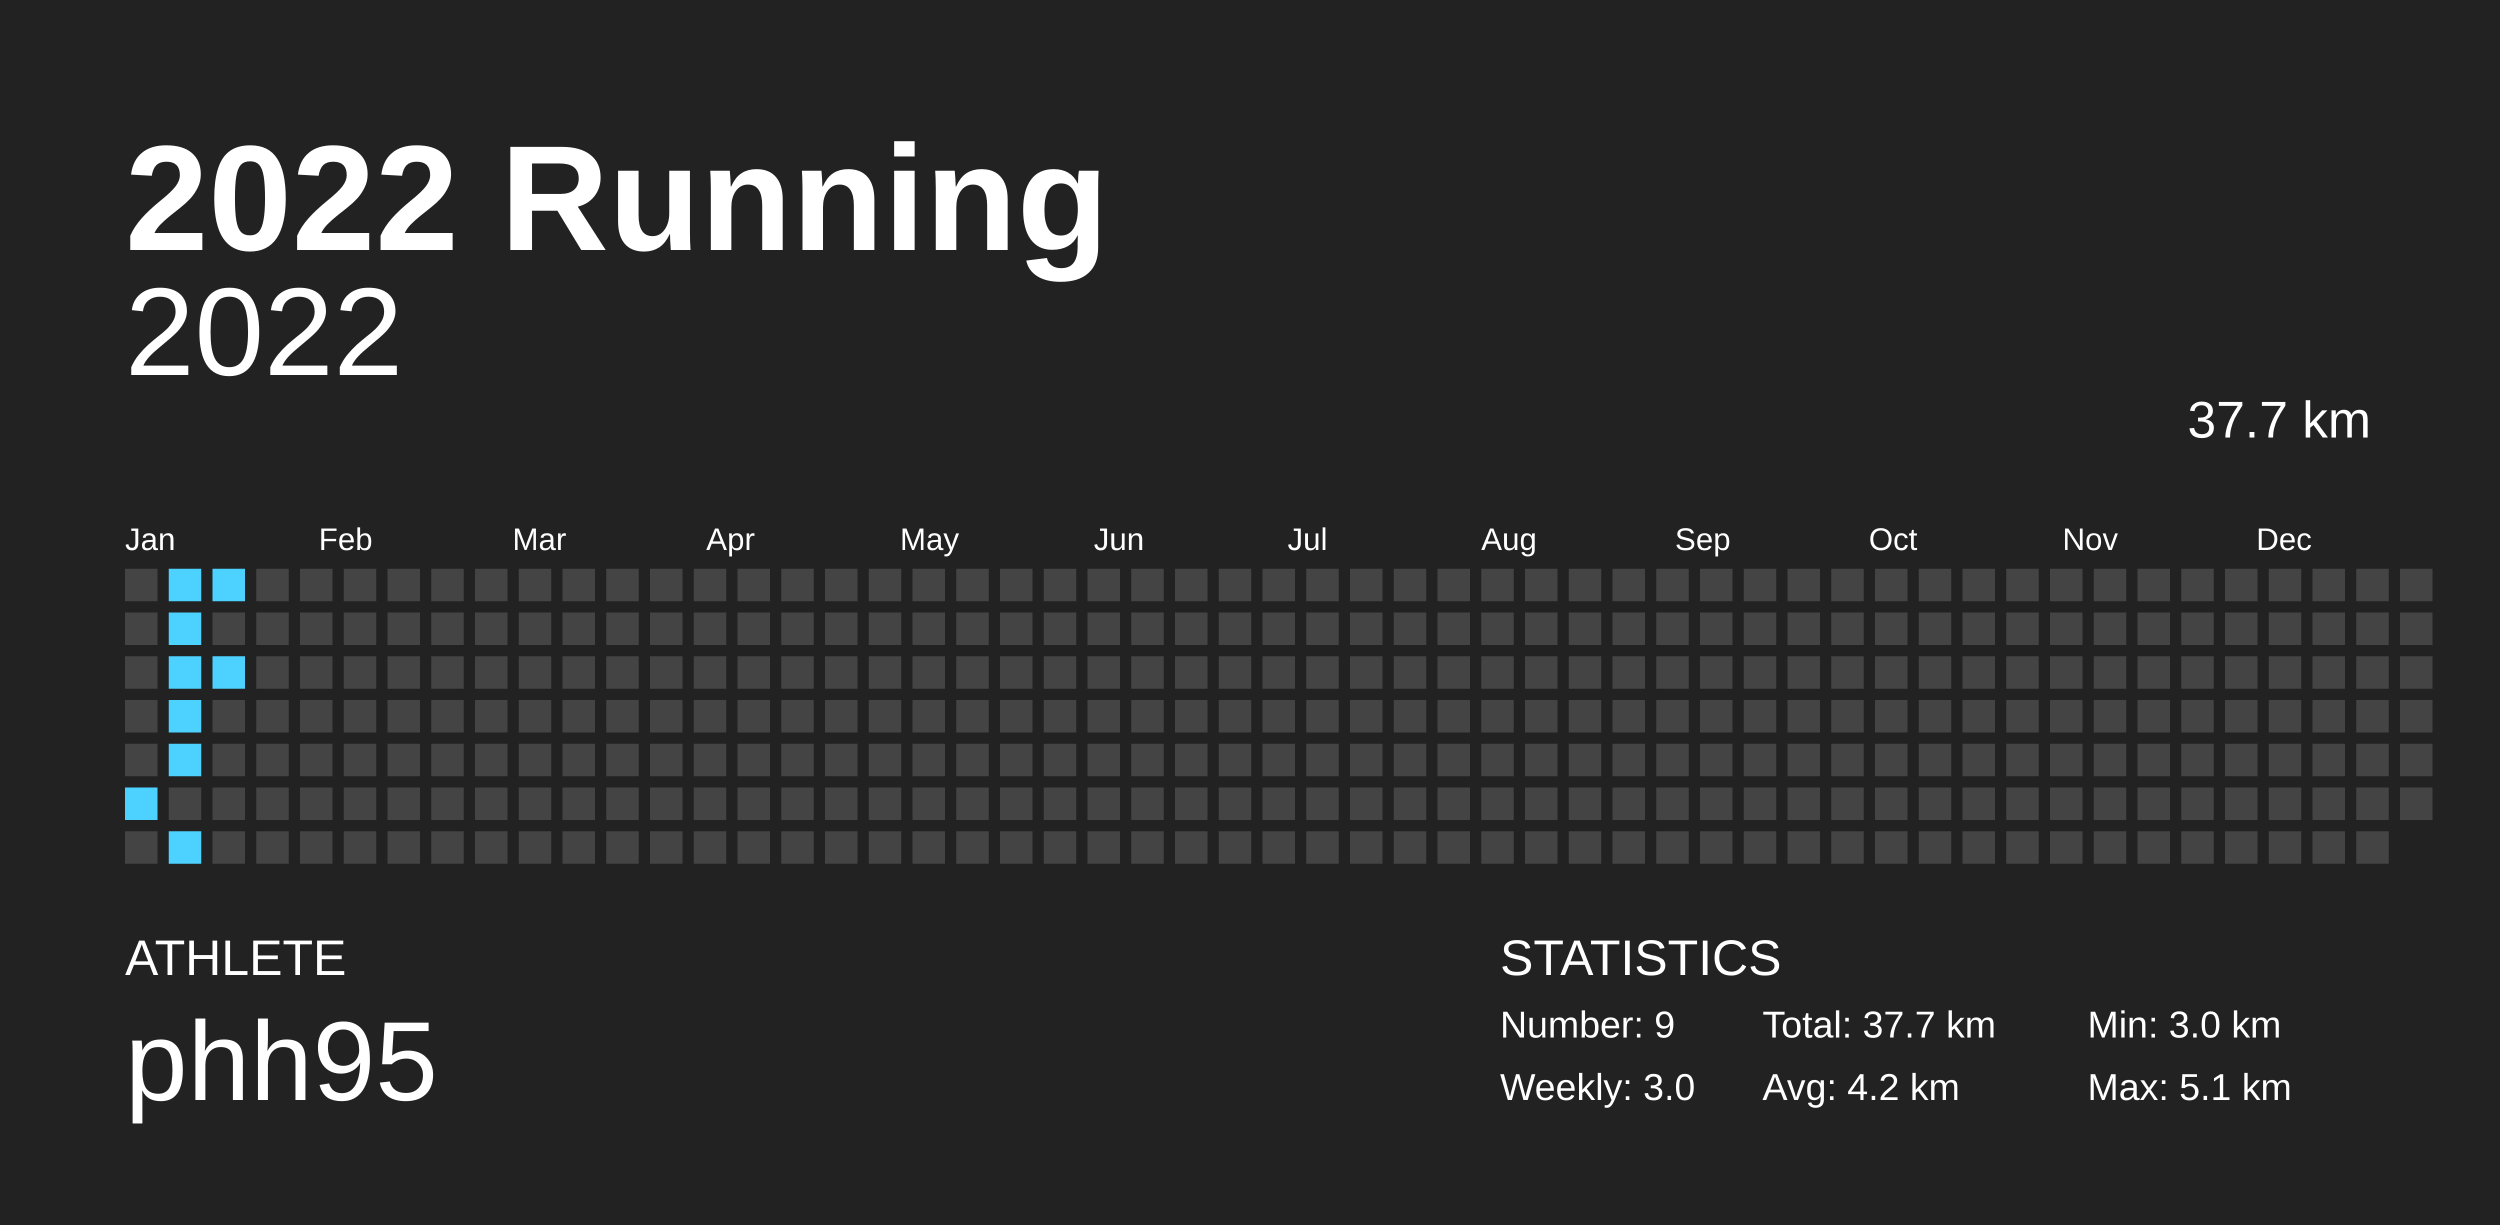
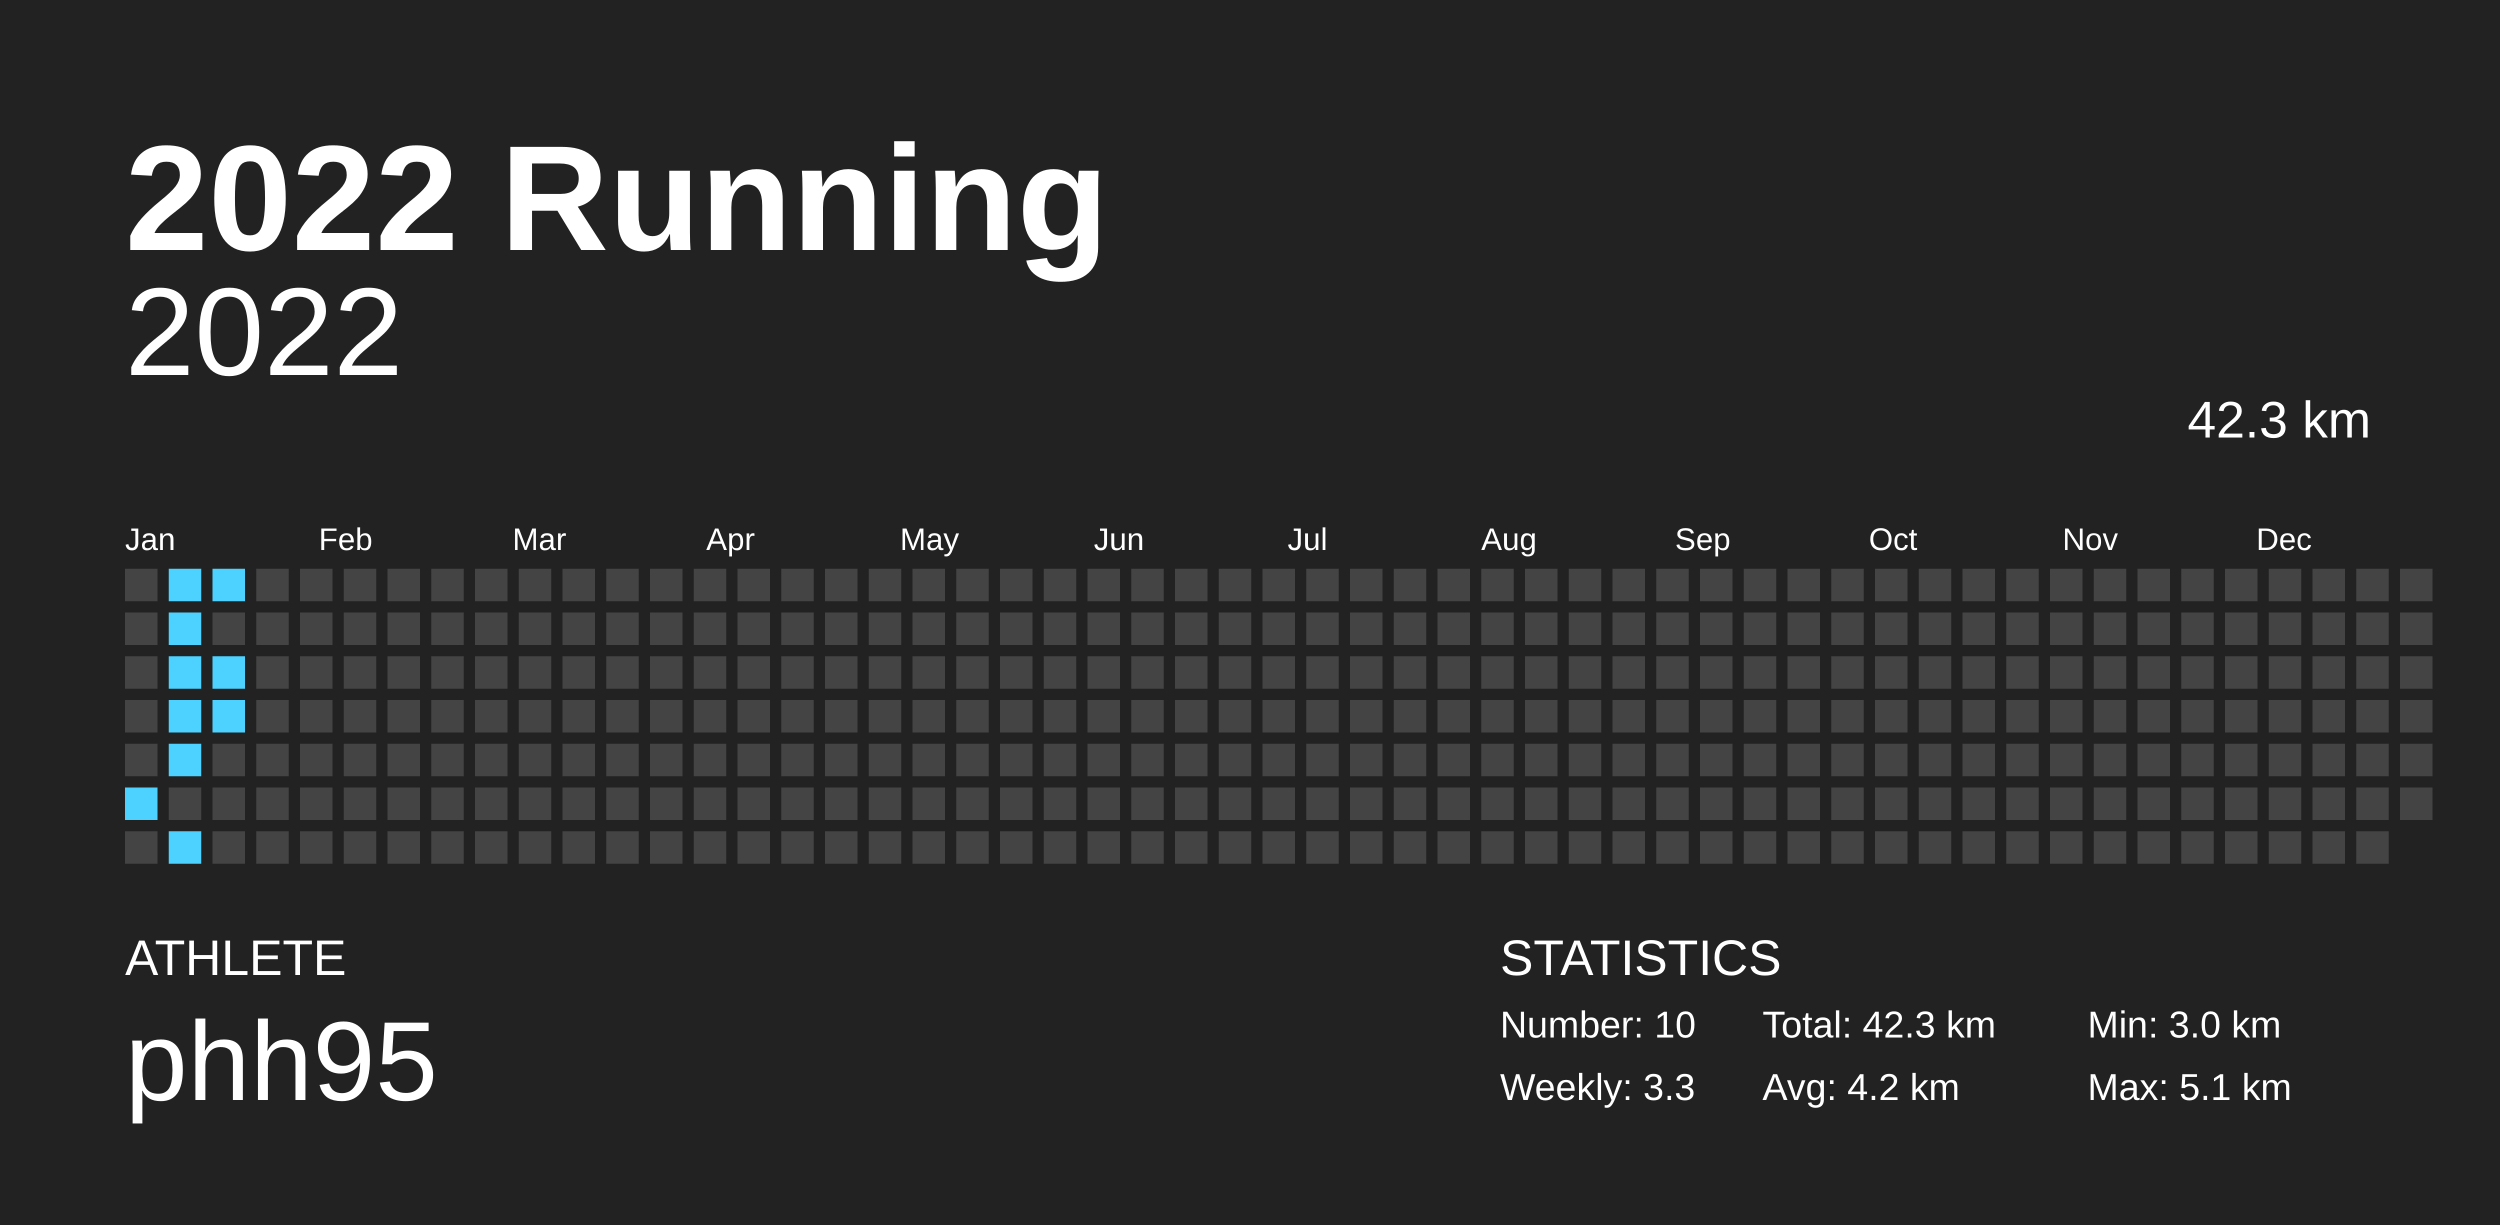
<svg xmlns="http://www.w3.org/2000/svg" baseProfile="full" height="98mm" version="1.1" viewBox="0,0,200,98" width="200mm">
  <defs />
  <rect fill="#222222" height="98" width="200" x="0" y="0" />
  <text fill="#FFFFFF" style="font-size:12px; font-family:Arial; font-weight:bold;" x="10" y="20">2022 Running</text>
  <text fill="#FFFFFF" style="font-size:4px; font-family:Arial" x="10" y="78">ATHLETE</text>
  <text fill="#FFFFFF" style="font-size:9px; font-family:Arial" x="10" y="88">phh95</text>
  <text fill="#FFFFFF" style="font-size:4px; font-family:Arial" x="120" y="78">STATISTICS</text>
-   <text fill="#FFFFFF" style="font-size:3px; font-family:Arial" x="120" y="83">Number: 9</text>
-   <text fill="#FFFFFF" style="font-size:3px; font-family:Arial" x="120" y="88">Weekly: 3.0</text>
-   <text fill="#FFFFFF" style="font-size:3px; font-family:Arial" x="141" y="83">Total: 37.7 km</text>
+   <text fill="#FFFFFF" style="font-size:3px; font-family:Arial" x="120" y="83">Number: 10</text>
+   <text fill="#FFFFFF" style="font-size:3px; font-family:Arial" x="120" y="88">Weekly: 3.3</text>
+   <text fill="#FFFFFF" style="font-size:3px; font-family:Arial" x="141" y="83">Total: 42.3 km</text>
  <text fill="#FFFFFF" style="font-size:3px; font-family:Arial" x="141" y="88">Avg: 4.2 km</text>
  <text fill="#FFFFFF" style="font-size:3px; font-family:Arial" x="167" y="83">Min: 3.0 km</text>
  <text fill="#FFFFFF" style="font-size:3px; font-family:Arial" x="167" y="88">Max: 5.1 km</text>
  <text alignment-baseline="hanging" fill="#FFFFFF" style="font-size:10.0px; font-family:Arial;" x="10" y="30">2022</text>
-   <text alignment-baseline="hanging" fill="#FFFFFF" style="font-size:4.125px; font-family:Arial;" x="175" y="35">37.7 km</text>
+   <text alignment-baseline="hanging" fill="#FFFFFF" style="font-size:4.125px; font-family:Arial;" x="175" y="35">42.3 km</text>
  <text fill="#FFFFFF" style="font-size:2.5px; font-family:Arial" x="10.0" y="44">Jan</text>
  <text fill="#FFFFFF" style="font-size:2.5px; font-family:Arial" x="25.5" y="44">Feb</text>
  <text fill="#FFFFFF" style="font-size:2.5px; font-family:Arial" x="41.0" y="44">Mar</text>
  <text fill="#FFFFFF" style="font-size:2.5px; font-family:Arial" x="56.5" y="44">Apr</text>
  <text fill="#FFFFFF" style="font-size:2.5px; font-family:Arial" x="72.0" y="44">May</text>
  <text fill="#FFFFFF" style="font-size:2.5px; font-family:Arial" x="87.5" y="44">Jun</text>
  <text fill="#FFFFFF" style="font-size:2.5px; font-family:Arial" x="103.0" y="44">Jul</text>
  <text fill="#FFFFFF" style="font-size:2.5px; font-family:Arial" x="118.5" y="44">Aug</text>
  <text fill="#FFFFFF" style="font-size:2.5px; font-family:Arial" x="134.0" y="44">Sep</text>
  <text fill="#FFFFFF" style="font-size:2.5px; font-family:Arial" x="149.5" y="44">Oct</text>
  <text fill="#FFFFFF" style="font-size:2.5px; font-family:Arial" x="165.0" y="44">Nov</text>
  <text fill="#FFFFFF" style="font-size:2.5px; font-family:Arial" x="180.5" y="44">Dec</text>
  <rect fill="#444444" height="2.6" width="2.6" x="10.0" y="45.5" />
  <rect fill="#444444" height="2.6" width="2.6" x="10.0" y="49.0" />
  <rect fill="#444444" height="2.6" width="2.6" x="10.0" y="52.5" />
  <rect fill="#444444" height="2.6" width="2.6" x="10.0" y="56.0" />
  <rect fill="#444444" height="2.6" width="2.6" x="10.0" y="59.5" />
  <rect fill="#4dd2ff" height="2.6" width="2.6" x="10.0" y="63.0" />
  <rect fill="#444444" height="2.6" width="2.6" x="10.0" y="66.5" />
  <rect fill="#4dd2ff" height="2.6" width="2.6" x="13.5" y="45.5" />
  <rect fill="#4dd2ff" height="2.6" width="2.6" x="13.5" y="49.0" />
  <rect fill="#4dd2ff" height="2.6" width="2.6" x="13.5" y="52.5" />
  <rect fill="#4dd2ff" height="2.6" width="2.6" x="13.5" y="56.0" />
  <rect fill="#4dd2ff" height="2.6" width="2.6" x="13.5" y="59.5" />
  <rect fill="#444444" height="2.6" width="2.6" x="13.5" y="63.0" />
  <rect fill="#4dd2ff" height="2.6" width="2.6" x="13.5" y="66.5" />
  <rect fill="#4dd2ff" height="2.6" width="2.6" x="17.0" y="45.5" />
  <rect fill="#444444" height="2.6" width="2.6" x="17.0" y="49.0" />
  <rect fill="#4dd2ff" height="2.6" width="2.6" x="17.0" y="52.5" />
-   <rect fill="#444444" height="2.6" width="2.6" x="17.0" y="56.0" />
+   <rect fill="#4dd2ff" height="2.6" width="2.6" x="17.0" y="56.0" />
  <rect fill="#444444" height="2.6" width="2.6" x="17.0" y="59.5" />
  <rect fill="#444444" height="2.6" width="2.6" x="17.0" y="63.0" />
  <rect fill="#444444" height="2.6" width="2.6" x="17.0" y="66.5" />
  <rect fill="#444444" height="2.6" width="2.6" x="20.5" y="45.5" />
  <rect fill="#444444" height="2.6" width="2.6" x="20.5" y="49.0" />
  <rect fill="#444444" height="2.6" width="2.6" x="20.5" y="52.5" />
  <rect fill="#444444" height="2.6" width="2.6" x="20.5" y="56.0" />
  <rect fill="#444444" height="2.6" width="2.6" x="20.5" y="59.5" />
  <rect fill="#444444" height="2.6" width="2.6" x="20.5" y="63.0" />
  <rect fill="#444444" height="2.6" width="2.6" x="20.5" y="66.5" />
  <rect fill="#444444" height="2.6" width="2.6" x="24.0" y="45.5" />
  <rect fill="#444444" height="2.6" width="2.6" x="24.0" y="49.0" />
  <rect fill="#444444" height="2.6" width="2.6" x="24.0" y="52.5" />
  <rect fill="#444444" height="2.6" width="2.6" x="24.0" y="56.0" />
  <rect fill="#444444" height="2.6" width="2.6" x="24.0" y="59.5" />
  <rect fill="#444444" height="2.6" width="2.6" x="24.0" y="63.0" />
  <rect fill="#444444" height="2.6" width="2.6" x="24.0" y="66.5" />
  <rect fill="#444444" height="2.6" width="2.6" x="27.5" y="45.5" />
  <rect fill="#444444" height="2.6" width="2.6" x="27.5" y="49.0" />
  <rect fill="#444444" height="2.6" width="2.6" x="27.5" y="52.5" />
  <rect fill="#444444" height="2.6" width="2.6" x="27.5" y="56.0" />
  <rect fill="#444444" height="2.6" width="2.6" x="27.5" y="59.5" />
  <rect fill="#444444" height="2.6" width="2.6" x="27.5" y="63.0" />
  <rect fill="#444444" height="2.6" width="2.6" x="27.5" y="66.5" />
  <rect fill="#444444" height="2.6" width="2.6" x="31.0" y="45.5" />
  <rect fill="#444444" height="2.6" width="2.6" x="31.0" y="49.0" />
  <rect fill="#444444" height="2.6" width="2.6" x="31.0" y="52.5" />
  <rect fill="#444444" height="2.6" width="2.6" x="31.0" y="56.0" />
  <rect fill="#444444" height="2.6" width="2.6" x="31.0" y="59.5" />
  <rect fill="#444444" height="2.6" width="2.6" x="31.0" y="63.0" />
  <rect fill="#444444" height="2.6" width="2.6" x="31.0" y="66.5" />
  <rect fill="#444444" height="2.6" width="2.6" x="34.5" y="45.5" />
  <rect fill="#444444" height="2.6" width="2.6" x="34.5" y="49.0" />
  <rect fill="#444444" height="2.6" width="2.6" x="34.5" y="52.5" />
  <rect fill="#444444" height="2.6" width="2.6" x="34.5" y="56.0" />
  <rect fill="#444444" height="2.6" width="2.6" x="34.5" y="59.5" />
  <rect fill="#444444" height="2.6" width="2.6" x="34.5" y="63.0" />
  <rect fill="#444444" height="2.6" width="2.6" x="34.5" y="66.5" />
  <rect fill="#444444" height="2.6" width="2.6" x="38.0" y="45.5" />
  <rect fill="#444444" height="2.6" width="2.6" x="38.0" y="49.0" />
  <rect fill="#444444" height="2.6" width="2.6" x="38.0" y="52.5" />
  <rect fill="#444444" height="2.6" width="2.6" x="38.0" y="56.0" />
  <rect fill="#444444" height="2.6" width="2.6" x="38.0" y="59.5" />
  <rect fill="#444444" height="2.6" width="2.6" x="38.0" y="63.0" />
  <rect fill="#444444" height="2.6" width="2.6" x="38.0" y="66.5" />
  <rect fill="#444444" height="2.6" width="2.6" x="41.5" y="45.5" />
  <rect fill="#444444" height="2.6" width="2.6" x="41.5" y="49.0" />
  <rect fill="#444444" height="2.6" width="2.6" x="41.5" y="52.5" />
  <rect fill="#444444" height="2.6" width="2.6" x="41.5" y="56.0" />
  <rect fill="#444444" height="2.6" width="2.6" x="41.5" y="59.5" />
  <rect fill="#444444" height="2.6" width="2.6" x="41.5" y="63.0" />
  <rect fill="#444444" height="2.6" width="2.6" x="41.5" y="66.5" />
  <rect fill="#444444" height="2.6" width="2.6" x="45.0" y="45.5" />
  <rect fill="#444444" height="2.6" width="2.6" x="45.0" y="49.0" />
  <rect fill="#444444" height="2.6" width="2.6" x="45.0" y="52.5" />
  <rect fill="#444444" height="2.6" width="2.6" x="45.0" y="56.0" />
  <rect fill="#444444" height="2.6" width="2.6" x="45.0" y="59.5" />
  <rect fill="#444444" height="2.6" width="2.6" x="45.0" y="63.0" />
  <rect fill="#444444" height="2.6" width="2.6" x="45.0" y="66.5" />
  <rect fill="#444444" height="2.6" width="2.6" x="48.5" y="45.5" />
  <rect fill="#444444" height="2.6" width="2.6" x="48.5" y="49.0" />
  <rect fill="#444444" height="2.6" width="2.6" x="48.5" y="52.5" />
  <rect fill="#444444" height="2.6" width="2.6" x="48.5" y="56.0" />
  <rect fill="#444444" height="2.6" width="2.6" x="48.5" y="59.5" />
  <rect fill="#444444" height="2.6" width="2.6" x="48.5" y="63.0" />
  <rect fill="#444444" height="2.6" width="2.6" x="48.5" y="66.5" />
  <rect fill="#444444" height="2.6" width="2.6" x="52.0" y="45.5" />
  <rect fill="#444444" height="2.6" width="2.6" x="52.0" y="49.0" />
  <rect fill="#444444" height="2.6" width="2.6" x="52.0" y="52.5" />
  <rect fill="#444444" height="2.6" width="2.6" x="52.0" y="56.0" />
  <rect fill="#444444" height="2.6" width="2.6" x="52.0" y="59.5" />
  <rect fill="#444444" height="2.6" width="2.6" x="52.0" y="63.0" />
  <rect fill="#444444" height="2.6" width="2.6" x="52.0" y="66.5" />
  <rect fill="#444444" height="2.6" width="2.6" x="55.5" y="45.5" />
  <rect fill="#444444" height="2.6" width="2.6" x="55.5" y="49.0" />
  <rect fill="#444444" height="2.6" width="2.6" x="55.5" y="52.5" />
  <rect fill="#444444" height="2.6" width="2.6" x="55.5" y="56.0" />
  <rect fill="#444444" height="2.6" width="2.6" x="55.5" y="59.5" />
  <rect fill="#444444" height="2.6" width="2.6" x="55.5" y="63.0" />
  <rect fill="#444444" height="2.6" width="2.6" x="55.5" y="66.5" />
  <rect fill="#444444" height="2.6" width="2.6" x="59.0" y="45.5" />
  <rect fill="#444444" height="2.6" width="2.6" x="59.0" y="49.0" />
  <rect fill="#444444" height="2.6" width="2.6" x="59.0" y="52.5" />
  <rect fill="#444444" height="2.6" width="2.6" x="59.0" y="56.0" />
  <rect fill="#444444" height="2.6" width="2.6" x="59.0" y="59.5" />
  <rect fill="#444444" height="2.6" width="2.6" x="59.0" y="63.0" />
  <rect fill="#444444" height="2.6" width="2.6" x="59.0" y="66.5" />
  <rect fill="#444444" height="2.6" width="2.6" x="62.5" y="45.5" />
  <rect fill="#444444" height="2.6" width="2.6" x="62.5" y="49.0" />
  <rect fill="#444444" height="2.6" width="2.6" x="62.5" y="52.5" />
  <rect fill="#444444" height="2.6" width="2.6" x="62.5" y="56.0" />
  <rect fill="#444444" height="2.6" width="2.6" x="62.5" y="59.5" />
  <rect fill="#444444" height="2.6" width="2.6" x="62.5" y="63.0" />
  <rect fill="#444444" height="2.6" width="2.6" x="62.5" y="66.5" />
  <rect fill="#444444" height="2.6" width="2.6" x="66.0" y="45.5" />
  <rect fill="#444444" height="2.6" width="2.6" x="66.0" y="49.0" />
  <rect fill="#444444" height="2.6" width="2.6" x="66.0" y="52.5" />
  <rect fill="#444444" height="2.6" width="2.6" x="66.0" y="56.0" />
  <rect fill="#444444" height="2.6" width="2.6" x="66.0" y="59.5" />
  <rect fill="#444444" height="2.6" width="2.6" x="66.0" y="63.0" />
  <rect fill="#444444" height="2.6" width="2.6" x="66.0" y="66.5" />
  <rect fill="#444444" height="2.6" width="2.6" x="69.5" y="45.5" />
  <rect fill="#444444" height="2.6" width="2.6" x="69.5" y="49.0" />
  <rect fill="#444444" height="2.6" width="2.6" x="69.5" y="52.5" />
  <rect fill="#444444" height="2.6" width="2.6" x="69.5" y="56.0" />
  <rect fill="#444444" height="2.6" width="2.6" x="69.5" y="59.5" />
  <rect fill="#444444" height="2.6" width="2.6" x="69.5" y="63.0" />
  <rect fill="#444444" height="2.6" width="2.6" x="69.5" y="66.5" />
  <rect fill="#444444" height="2.6" width="2.6" x="73.0" y="45.5" />
  <rect fill="#444444" height="2.6" width="2.6" x="73.0" y="49.0" />
  <rect fill="#444444" height="2.6" width="2.6" x="73.0" y="52.5" />
  <rect fill="#444444" height="2.6" width="2.6" x="73.0" y="56.0" />
  <rect fill="#444444" height="2.6" width="2.6" x="73.0" y="59.5" />
  <rect fill="#444444" height="2.6" width="2.6" x="73.0" y="63.0" />
  <rect fill="#444444" height="2.6" width="2.6" x="73.0" y="66.5" />
  <rect fill="#444444" height="2.6" width="2.6" x="76.5" y="45.5" />
  <rect fill="#444444" height="2.6" width="2.6" x="76.5" y="49.0" />
  <rect fill="#444444" height="2.6" width="2.6" x="76.5" y="52.5" />
  <rect fill="#444444" height="2.6" width="2.6" x="76.5" y="56.0" />
  <rect fill="#444444" height="2.6" width="2.6" x="76.5" y="59.5" />
  <rect fill="#444444" height="2.6" width="2.6" x="76.5" y="63.0" />
  <rect fill="#444444" height="2.6" width="2.6" x="76.5" y="66.5" />
  <rect fill="#444444" height="2.6" width="2.6" x="80.0" y="45.5" />
  <rect fill="#444444" height="2.6" width="2.6" x="80.0" y="49.0" />
  <rect fill="#444444" height="2.6" width="2.6" x="80.0" y="52.5" />
  <rect fill="#444444" height="2.6" width="2.6" x="80.0" y="56.0" />
  <rect fill="#444444" height="2.6" width="2.6" x="80.0" y="59.5" />
  <rect fill="#444444" height="2.6" width="2.6" x="80.0" y="63.0" />
  <rect fill="#444444" height="2.6" width="2.6" x="80.0" y="66.5" />
  <rect fill="#444444" height="2.6" width="2.6" x="83.5" y="45.5" />
  <rect fill="#444444" height="2.6" width="2.6" x="83.5" y="49.0" />
  <rect fill="#444444" height="2.6" width="2.6" x="83.5" y="52.5" />
  <rect fill="#444444" height="2.6" width="2.6" x="83.5" y="56.0" />
  <rect fill="#444444" height="2.6" width="2.6" x="83.5" y="59.5" />
  <rect fill="#444444" height="2.6" width="2.6" x="83.5" y="63.0" />
  <rect fill="#444444" height="2.6" width="2.6" x="83.5" y="66.5" />
  <rect fill="#444444" height="2.6" width="2.6" x="87.0" y="45.5" />
  <rect fill="#444444" height="2.6" width="2.6" x="87.0" y="49.0" />
  <rect fill="#444444" height="2.6" width="2.6" x="87.0" y="52.5" />
  <rect fill="#444444" height="2.6" width="2.6" x="87.0" y="56.0" />
  <rect fill="#444444" height="2.6" width="2.6" x="87.0" y="59.5" />
  <rect fill="#444444" height="2.6" width="2.6" x="87.0" y="63.0" />
  <rect fill="#444444" height="2.6" width="2.6" x="87.0" y="66.5" />
  <rect fill="#444444" height="2.6" width="2.6" x="90.5" y="45.5" />
  <rect fill="#444444" height="2.6" width="2.6" x="90.5" y="49.0" />
  <rect fill="#444444" height="2.6" width="2.6" x="90.5" y="52.5" />
  <rect fill="#444444" height="2.6" width="2.6" x="90.5" y="56.0" />
  <rect fill="#444444" height="2.6" width="2.6" x="90.5" y="59.5" />
  <rect fill="#444444" height="2.6" width="2.6" x="90.5" y="63.0" />
  <rect fill="#444444" height="2.6" width="2.6" x="90.5" y="66.5" />
  <rect fill="#444444" height="2.6" width="2.6" x="94.0" y="45.5" />
  <rect fill="#444444" height="2.6" width="2.6" x="94.0" y="49.0" />
  <rect fill="#444444" height="2.6" width="2.6" x="94.0" y="52.5" />
  <rect fill="#444444" height="2.6" width="2.6" x="94.0" y="56.0" />
  <rect fill="#444444" height="2.6" width="2.6" x="94.0" y="59.5" />
  <rect fill="#444444" height="2.6" width="2.6" x="94.0" y="63.0" />
  <rect fill="#444444" height="2.6" width="2.6" x="94.0" y="66.5" />
  <rect fill="#444444" height="2.6" width="2.6" x="97.5" y="45.5" />
  <rect fill="#444444" height="2.6" width="2.6" x="97.5" y="49.0" />
  <rect fill="#444444" height="2.6" width="2.6" x="97.5" y="52.5" />
  <rect fill="#444444" height="2.6" width="2.6" x="97.5" y="56.0" />
  <rect fill="#444444" height="2.6" width="2.6" x="97.5" y="59.5" />
  <rect fill="#444444" height="2.6" width="2.6" x="97.5" y="63.0" />
  <rect fill="#444444" height="2.6" width="2.6" x="97.5" y="66.5" />
  <rect fill="#444444" height="2.6" width="2.6" x="101.0" y="45.5" />
  <rect fill="#444444" height="2.6" width="2.6" x="101.0" y="49.0" />
  <rect fill="#444444" height="2.6" width="2.6" x="101.0" y="52.5" />
  <rect fill="#444444" height="2.6" width="2.6" x="101.0" y="56.0" />
  <rect fill="#444444" height="2.6" width="2.6" x="101.0" y="59.5" />
  <rect fill="#444444" height="2.6" width="2.6" x="101.0" y="63.0" />
  <rect fill="#444444" height="2.6" width="2.6" x="101.0" y="66.5" />
  <rect fill="#444444" height="2.6" width="2.6" x="104.5" y="45.5" />
  <rect fill="#444444" height="2.6" width="2.6" x="104.5" y="49.0" />
  <rect fill="#444444" height="2.6" width="2.6" x="104.5" y="52.5" />
  <rect fill="#444444" height="2.6" width="2.6" x="104.5" y="56.0" />
  <rect fill="#444444" height="2.6" width="2.6" x="104.5" y="59.5" />
  <rect fill="#444444" height="2.6" width="2.6" x="104.5" y="63.0" />
  <rect fill="#444444" height="2.6" width="2.6" x="104.5" y="66.5" />
  <rect fill="#444444" height="2.6" width="2.6" x="108.0" y="45.5" />
  <rect fill="#444444" height="2.6" width="2.6" x="108.0" y="49.0" />
  <rect fill="#444444" height="2.6" width="2.6" x="108.0" y="52.5" />
  <rect fill="#444444" height="2.6" width="2.6" x="108.0" y="56.0" />
  <rect fill="#444444" height="2.6" width="2.6" x="108.0" y="59.5" />
  <rect fill="#444444" height="2.6" width="2.6" x="108.0" y="63.0" />
  <rect fill="#444444" height="2.6" width="2.6" x="108.0" y="66.5" />
  <rect fill="#444444" height="2.6" width="2.6" x="111.5" y="45.5" />
  <rect fill="#444444" height="2.6" width="2.6" x="111.5" y="49.0" />
  <rect fill="#444444" height="2.6" width="2.6" x="111.5" y="52.5" />
  <rect fill="#444444" height="2.6" width="2.6" x="111.5" y="56.0" />
  <rect fill="#444444" height="2.6" width="2.6" x="111.5" y="59.5" />
  <rect fill="#444444" height="2.6" width="2.6" x="111.5" y="63.0" />
  <rect fill="#444444" height="2.6" width="2.6" x="111.5" y="66.5" />
  <rect fill="#444444" height="2.6" width="2.6" x="115.0" y="45.5" />
  <rect fill="#444444" height="2.6" width="2.6" x="115.0" y="49.0" />
  <rect fill="#444444" height="2.6" width="2.6" x="115.0" y="52.5" />
  <rect fill="#444444" height="2.6" width="2.6" x="115.0" y="56.0" />
  <rect fill="#444444" height="2.6" width="2.6" x="115.0" y="59.5" />
  <rect fill="#444444" height="2.6" width="2.6" x="115.0" y="63.0" />
  <rect fill="#444444" height="2.6" width="2.6" x="115.0" y="66.5" />
  <rect fill="#444444" height="2.6" width="2.6" x="118.5" y="45.5" />
  <rect fill="#444444" height="2.6" width="2.6" x="118.5" y="49.0" />
  <rect fill="#444444" height="2.6" width="2.6" x="118.5" y="52.5" />
  <rect fill="#444444" height="2.6" width="2.6" x="118.5" y="56.0" />
  <rect fill="#444444" height="2.6" width="2.6" x="118.5" y="59.5" />
  <rect fill="#444444" height="2.6" width="2.6" x="118.5" y="63.0" />
  <rect fill="#444444" height="2.6" width="2.6" x="118.5" y="66.5" />
  <rect fill="#444444" height="2.6" width="2.6" x="122.0" y="45.5" />
  <rect fill="#444444" height="2.6" width="2.6" x="122.0" y="49.0" />
  <rect fill="#444444" height="2.6" width="2.6" x="122.0" y="52.5" />
  <rect fill="#444444" height="2.6" width="2.6" x="122.0" y="56.0" />
  <rect fill="#444444" height="2.6" width="2.6" x="122.0" y="59.5" />
  <rect fill="#444444" height="2.6" width="2.6" x="122.0" y="63.0" />
  <rect fill="#444444" height="2.6" width="2.6" x="122.0" y="66.5" />
  <rect fill="#444444" height="2.6" width="2.6" x="125.5" y="45.5" />
  <rect fill="#444444" height="2.6" width="2.6" x="125.5" y="49.0" />
  <rect fill="#444444" height="2.6" width="2.6" x="125.5" y="52.5" />
  <rect fill="#444444" height="2.6" width="2.6" x="125.5" y="56.0" />
  <rect fill="#444444" height="2.6" width="2.6" x="125.5" y="59.5" />
  <rect fill="#444444" height="2.6" width="2.6" x="125.5" y="63.0" />
  <rect fill="#444444" height="2.6" width="2.6" x="125.5" y="66.5" />
  <rect fill="#444444" height="2.6" width="2.6" x="129.0" y="45.5" />
  <rect fill="#444444" height="2.6" width="2.6" x="129.0" y="49.0" />
  <rect fill="#444444" height="2.6" width="2.6" x="129.0" y="52.5" />
  <rect fill="#444444" height="2.6" width="2.6" x="129.0" y="56.0" />
  <rect fill="#444444" height="2.6" width="2.6" x="129.0" y="59.5" />
  <rect fill="#444444" height="2.6" width="2.6" x="129.0" y="63.0" />
  <rect fill="#444444" height="2.6" width="2.6" x="129.0" y="66.5" />
  <rect fill="#444444" height="2.6" width="2.6" x="132.5" y="45.5" />
  <rect fill="#444444" height="2.6" width="2.6" x="132.5" y="49.0" />
  <rect fill="#444444" height="2.6" width="2.6" x="132.5" y="52.5" />
  <rect fill="#444444" height="2.6" width="2.6" x="132.5" y="56.0" />
  <rect fill="#444444" height="2.6" width="2.6" x="132.5" y="59.5" />
  <rect fill="#444444" height="2.6" width="2.6" x="132.5" y="63.0" />
  <rect fill="#444444" height="2.6" width="2.6" x="132.5" y="66.5" />
  <rect fill="#444444" height="2.6" width="2.6" x="136.0" y="45.5" />
  <rect fill="#444444" height="2.6" width="2.6" x="136.0" y="49.0" />
  <rect fill="#444444" height="2.6" width="2.6" x="136.0" y="52.5" />
  <rect fill="#444444" height="2.6" width="2.6" x="136.0" y="56.0" />
  <rect fill="#444444" height="2.6" width="2.6" x="136.0" y="59.5" />
  <rect fill="#444444" height="2.6" width="2.6" x="136.0" y="63.0" />
  <rect fill="#444444" height="2.6" width="2.6" x="136.0" y="66.5" />
  <rect fill="#444444" height="2.6" width="2.6" x="139.5" y="45.5" />
  <rect fill="#444444" height="2.6" width="2.6" x="139.5" y="49.0" />
  <rect fill="#444444" height="2.6" width="2.6" x="139.5" y="52.5" />
  <rect fill="#444444" height="2.6" width="2.6" x="139.5" y="56.0" />
  <rect fill="#444444" height="2.6" width="2.6" x="139.5" y="59.5" />
  <rect fill="#444444" height="2.6" width="2.6" x="139.5" y="63.0" />
  <rect fill="#444444" height="2.6" width="2.6" x="139.5" y="66.5" />
  <rect fill="#444444" height="2.6" width="2.6" x="143.0" y="45.5" />
  <rect fill="#444444" height="2.6" width="2.6" x="143.0" y="49.0" />
  <rect fill="#444444" height="2.6" width="2.6" x="143.0" y="52.5" />
  <rect fill="#444444" height="2.6" width="2.6" x="143.0" y="56.0" />
  <rect fill="#444444" height="2.6" width="2.6" x="143.0" y="59.5" />
  <rect fill="#444444" height="2.6" width="2.6" x="143.0" y="63.0" />
  <rect fill="#444444" height="2.6" width="2.6" x="143.0" y="66.5" />
  <rect fill="#444444" height="2.6" width="2.6" x="146.5" y="45.5" />
  <rect fill="#444444" height="2.6" width="2.6" x="146.5" y="49.0" />
  <rect fill="#444444" height="2.6" width="2.6" x="146.5" y="52.5" />
  <rect fill="#444444" height="2.6" width="2.6" x="146.5" y="56.0" />
  <rect fill="#444444" height="2.6" width="2.6" x="146.5" y="59.5" />
  <rect fill="#444444" height="2.6" width="2.6" x="146.5" y="63.0" />
  <rect fill="#444444" height="2.6" width="2.6" x="146.5" y="66.5" />
  <rect fill="#444444" height="2.6" width="2.6" x="150.0" y="45.5" />
  <rect fill="#444444" height="2.6" width="2.6" x="150.0" y="49.0" />
  <rect fill="#444444" height="2.6" width="2.6" x="150.0" y="52.5" />
  <rect fill="#444444" height="2.6" width="2.6" x="150.0" y="56.0" />
  <rect fill="#444444" height="2.6" width="2.6" x="150.0" y="59.5" />
  <rect fill="#444444" height="2.6" width="2.6" x="150.0" y="63.0" />
  <rect fill="#444444" height="2.6" width="2.6" x="150.0" y="66.5" />
  <rect fill="#444444" height="2.6" width="2.6" x="153.5" y="45.5" />
  <rect fill="#444444" height="2.6" width="2.6" x="153.5" y="49.0" />
  <rect fill="#444444" height="2.6" width="2.6" x="153.5" y="52.5" />
  <rect fill="#444444" height="2.6" width="2.6" x="153.5" y="56.0" />
  <rect fill="#444444" height="2.6" width="2.6" x="153.5" y="59.5" />
  <rect fill="#444444" height="2.6" width="2.6" x="153.5" y="63.0" />
  <rect fill="#444444" height="2.6" width="2.6" x="153.5" y="66.5" />
  <rect fill="#444444" height="2.6" width="2.6" x="157.0" y="45.5" />
  <rect fill="#444444" height="2.6" width="2.6" x="157.0" y="49.0" />
  <rect fill="#444444" height="2.6" width="2.6" x="157.0" y="52.5" />
  <rect fill="#444444" height="2.6" width="2.6" x="157.0" y="56.0" />
  <rect fill="#444444" height="2.6" width="2.6" x="157.0" y="59.5" />
  <rect fill="#444444" height="2.6" width="2.6" x="157.0" y="63.0" />
  <rect fill="#444444" height="2.6" width="2.6" x="157.0" y="66.5" />
  <rect fill="#444444" height="2.6" width="2.6" x="160.5" y="45.5" />
  <rect fill="#444444" height="2.6" width="2.6" x="160.5" y="49.0" />
  <rect fill="#444444" height="2.6" width="2.6" x="160.5" y="52.5" />
  <rect fill="#444444" height="2.6" width="2.6" x="160.5" y="56.0" />
  <rect fill="#444444" height="2.6" width="2.6" x="160.5" y="59.5" />
  <rect fill="#444444" height="2.6" width="2.6" x="160.5" y="63.0" />
  <rect fill="#444444" height="2.6" width="2.6" x="160.5" y="66.5" />
  <rect fill="#444444" height="2.6" width="2.6" x="164.0" y="45.5" />
  <rect fill="#444444" height="2.6" width="2.6" x="164.0" y="49.0" />
  <rect fill="#444444" height="2.6" width="2.6" x="164.0" y="52.5" />
  <rect fill="#444444" height="2.6" width="2.6" x="164.0" y="56.0" />
  <rect fill="#444444" height="2.6" width="2.6" x="164.0" y="59.5" />
  <rect fill="#444444" height="2.6" width="2.6" x="164.0" y="63.0" />
  <rect fill="#444444" height="2.6" width="2.6" x="164.0" y="66.5" />
  <rect fill="#444444" height="2.6" width="2.6" x="167.5" y="45.5" />
  <rect fill="#444444" height="2.6" width="2.6" x="167.5" y="49.0" />
  <rect fill="#444444" height="2.6" width="2.6" x="167.5" y="52.5" />
  <rect fill="#444444" height="2.6" width="2.6" x="167.5" y="56.0" />
  <rect fill="#444444" height="2.6" width="2.6" x="167.5" y="59.5" />
  <rect fill="#444444" height="2.6" width="2.6" x="167.5" y="63.0" />
  <rect fill="#444444" height="2.6" width="2.6" x="167.5" y="66.5" />
  <rect fill="#444444" height="2.6" width="2.6" x="171.0" y="45.5" />
  <rect fill="#444444" height="2.6" width="2.6" x="171.0" y="49.0" />
  <rect fill="#444444" height="2.6" width="2.6" x="171.0" y="52.5" />
  <rect fill="#444444" height="2.6" width="2.6" x="171.0" y="56.0" />
  <rect fill="#444444" height="2.6" width="2.6" x="171.0" y="59.5" />
  <rect fill="#444444" height="2.6" width="2.6" x="171.0" y="63.0" />
  <rect fill="#444444" height="2.6" width="2.6" x="171.0" y="66.5" />
  <rect fill="#444444" height="2.6" width="2.6" x="174.5" y="45.5" />
  <rect fill="#444444" height="2.6" width="2.6" x="174.5" y="49.0" />
  <rect fill="#444444" height="2.6" width="2.6" x="174.5" y="52.5" />
  <rect fill="#444444" height="2.6" width="2.6" x="174.5" y="56.0" />
  <rect fill="#444444" height="2.6" width="2.6" x="174.5" y="59.5" />
  <rect fill="#444444" height="2.6" width="2.6" x="174.5" y="63.0" />
  <rect fill="#444444" height="2.6" width="2.6" x="174.5" y="66.5" />
  <rect fill="#444444" height="2.6" width="2.6" x="178.0" y="45.5" />
  <rect fill="#444444" height="2.6" width="2.6" x="178.0" y="49.0" />
  <rect fill="#444444" height="2.6" width="2.6" x="178.0" y="52.5" />
  <rect fill="#444444" height="2.6" width="2.6" x="178.0" y="56.0" />
  <rect fill="#444444" height="2.6" width="2.6" x="178.0" y="59.5" />
  <rect fill="#444444" height="2.6" width="2.6" x="178.0" y="63.0" />
  <rect fill="#444444" height="2.6" width="2.6" x="178.0" y="66.5" />
  <rect fill="#444444" height="2.6" width="2.6" x="181.5" y="45.5" />
  <rect fill="#444444" height="2.6" width="2.6" x="181.5" y="49.0" />
  <rect fill="#444444" height="2.6" width="2.6" x="181.5" y="52.5" />
  <rect fill="#444444" height="2.6" width="2.6" x="181.5" y="56.0" />
  <rect fill="#444444" height="2.6" width="2.6" x="181.5" y="59.5" />
  <rect fill="#444444" height="2.6" width="2.6" x="181.5" y="63.0" />
  <rect fill="#444444" height="2.6" width="2.6" x="181.5" y="66.5" />
  <rect fill="#444444" height="2.6" width="2.6" x="185.0" y="45.5" />
  <rect fill="#444444" height="2.6" width="2.6" x="185.0" y="49.0" />
  <rect fill="#444444" height="2.6" width="2.6" x="185.0" y="52.5" />
  <rect fill="#444444" height="2.6" width="2.6" x="185.0" y="56.0" />
  <rect fill="#444444" height="2.6" width="2.6" x="185.0" y="59.5" />
  <rect fill="#444444" height="2.6" width="2.6" x="185.0" y="63.0" />
  <rect fill="#444444" height="2.6" width="2.6" x="185.0" y="66.5" />
  <rect fill="#444444" height="2.6" width="2.6" x="188.5" y="45.5" />
  <rect fill="#444444" height="2.6" width="2.6" x="188.5" y="49.0" />
  <rect fill="#444444" height="2.6" width="2.6" x="188.5" y="52.5" />
  <rect fill="#444444" height="2.6" width="2.6" x="188.5" y="56.0" />
  <rect fill="#444444" height="2.6" width="2.6" x="188.5" y="59.5" />
  <rect fill="#444444" height="2.6" width="2.6" x="188.5" y="63.0" />
  <rect fill="#444444" height="2.6" width="2.6" x="188.5" y="66.5" />
  <rect fill="#444444" height="2.6" width="2.6" x="192.0" y="45.5" />
  <rect fill="#444444" height="2.6" width="2.6" x="192.0" y="49.0" />
  <rect fill="#444444" height="2.6" width="2.6" x="192.0" y="52.5" />
  <rect fill="#444444" height="2.6" width="2.6" x="192.0" y="56.0" />
  <rect fill="#444444" height="2.6" width="2.6" x="192.0" y="59.5" />
  <rect fill="#444444" height="2.6" width="2.6" x="192.0" y="63.0" />
</svg>
